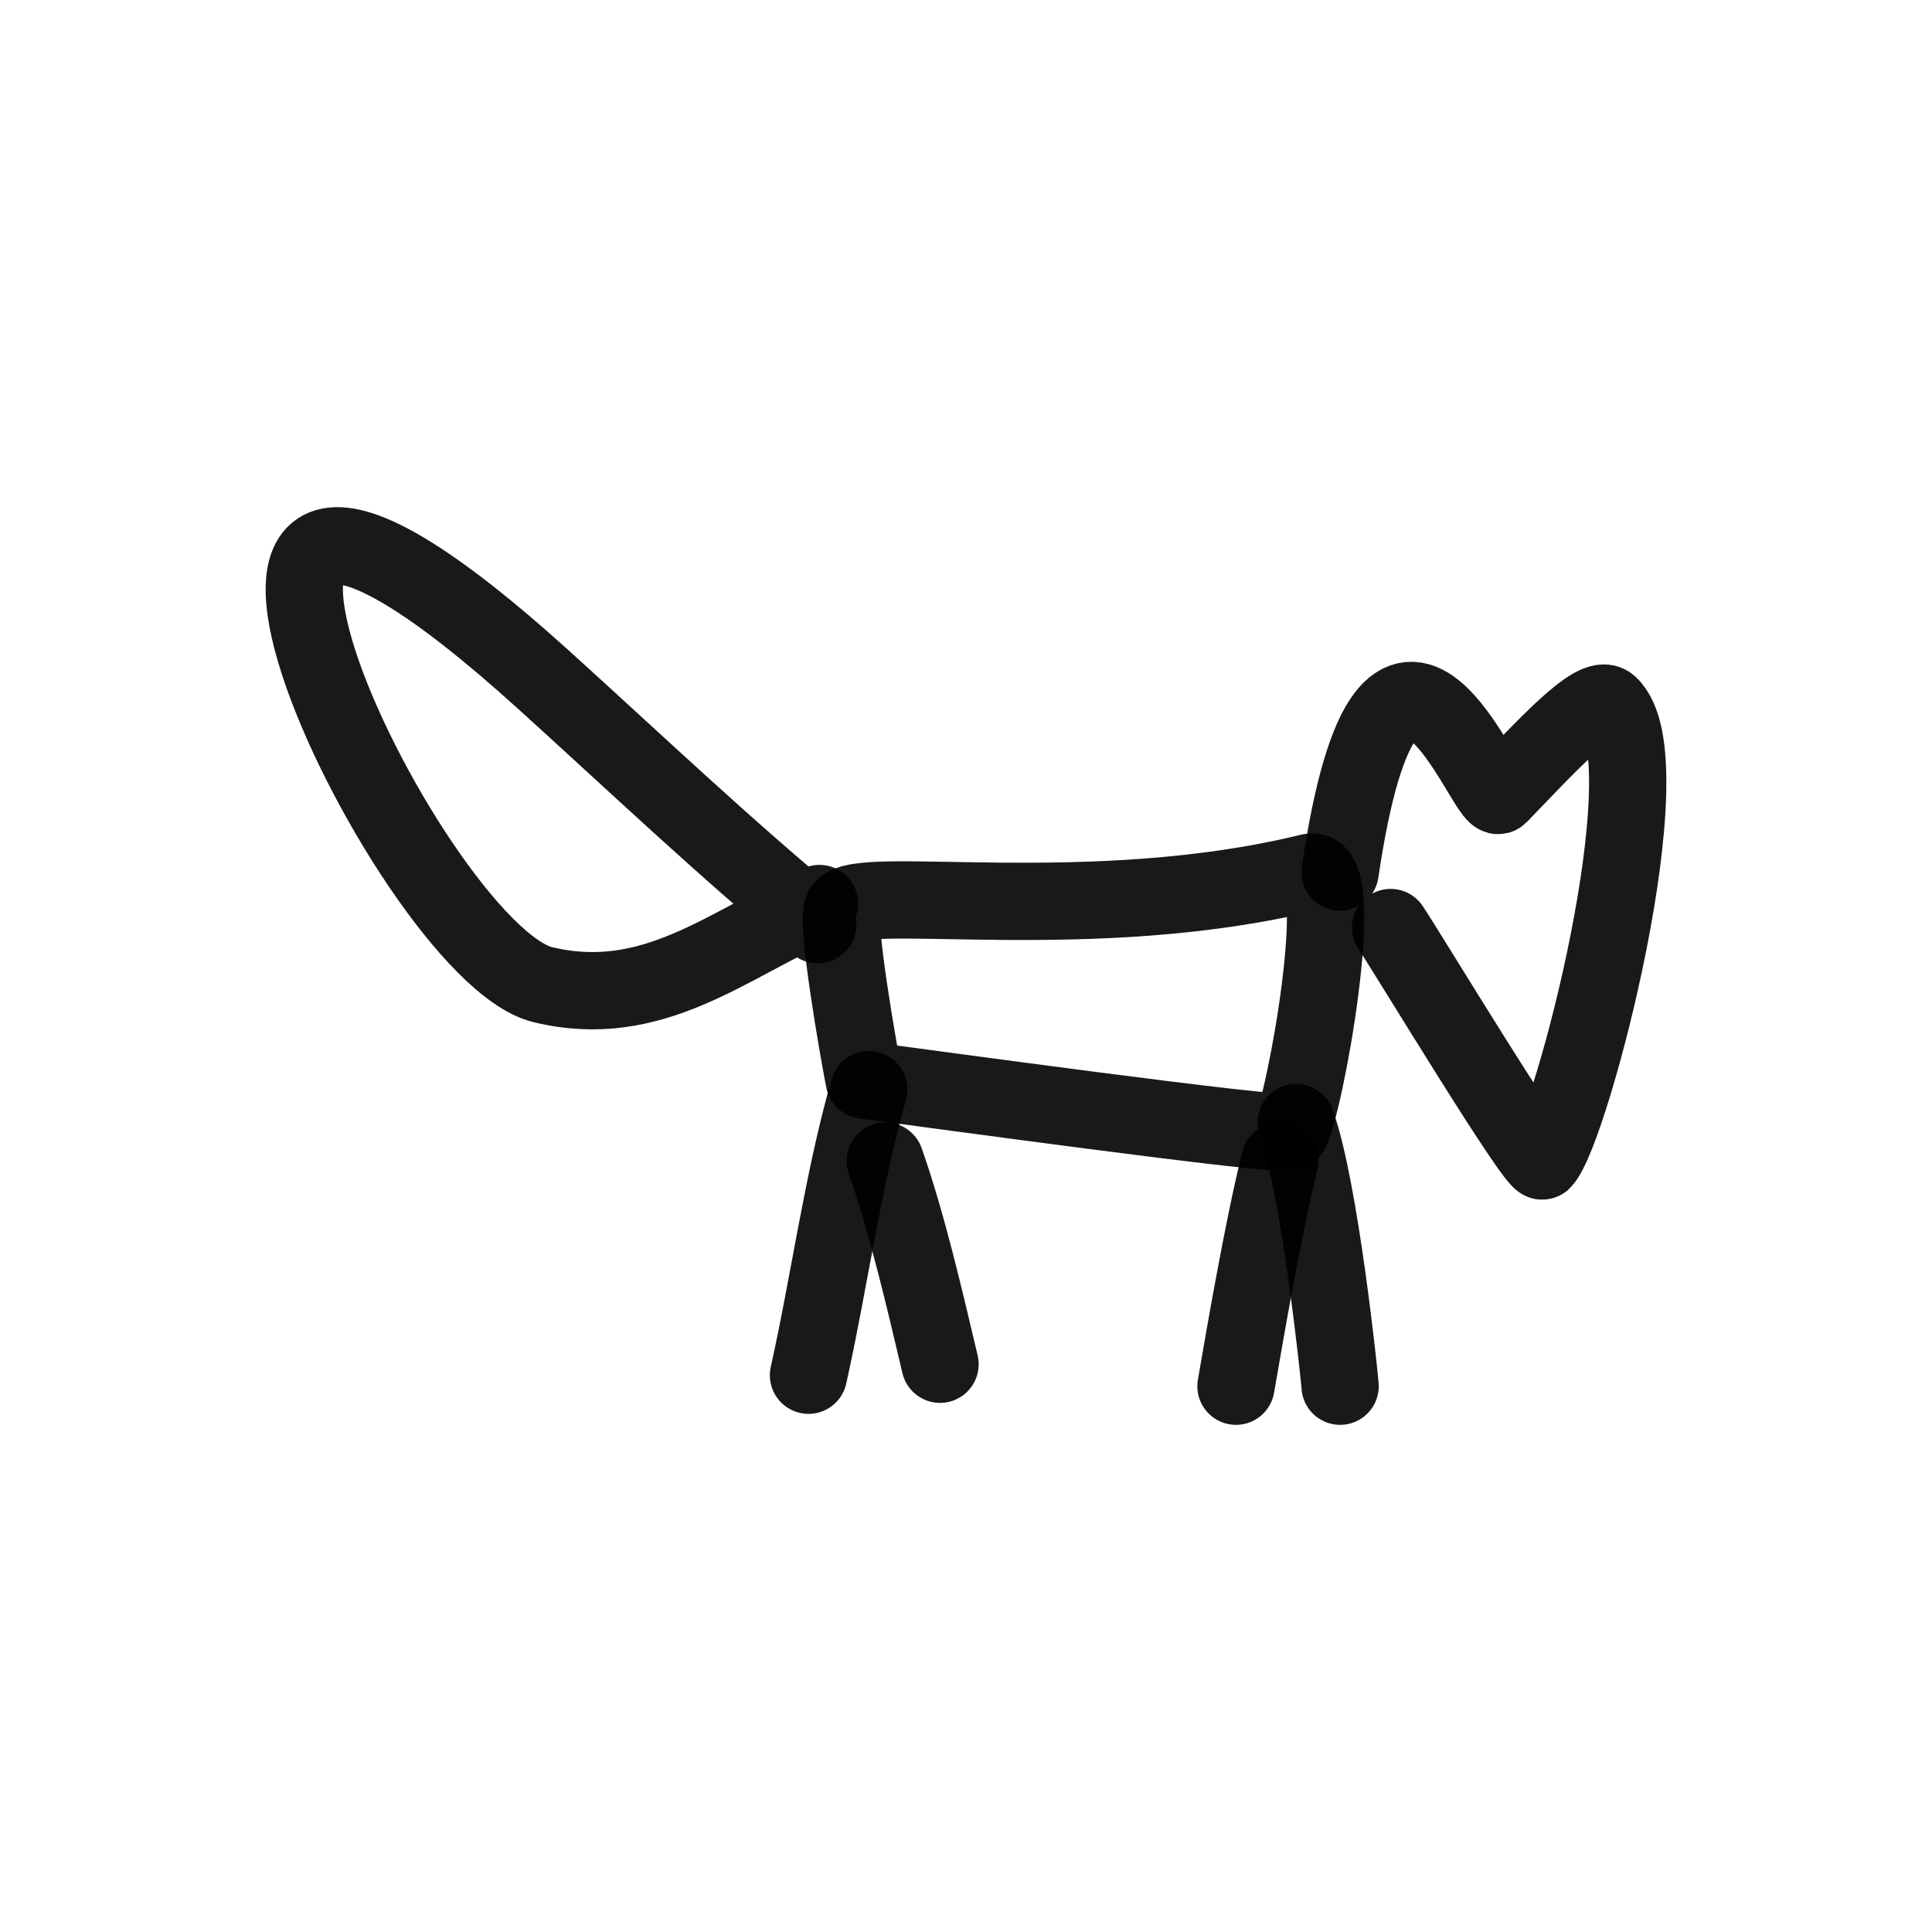
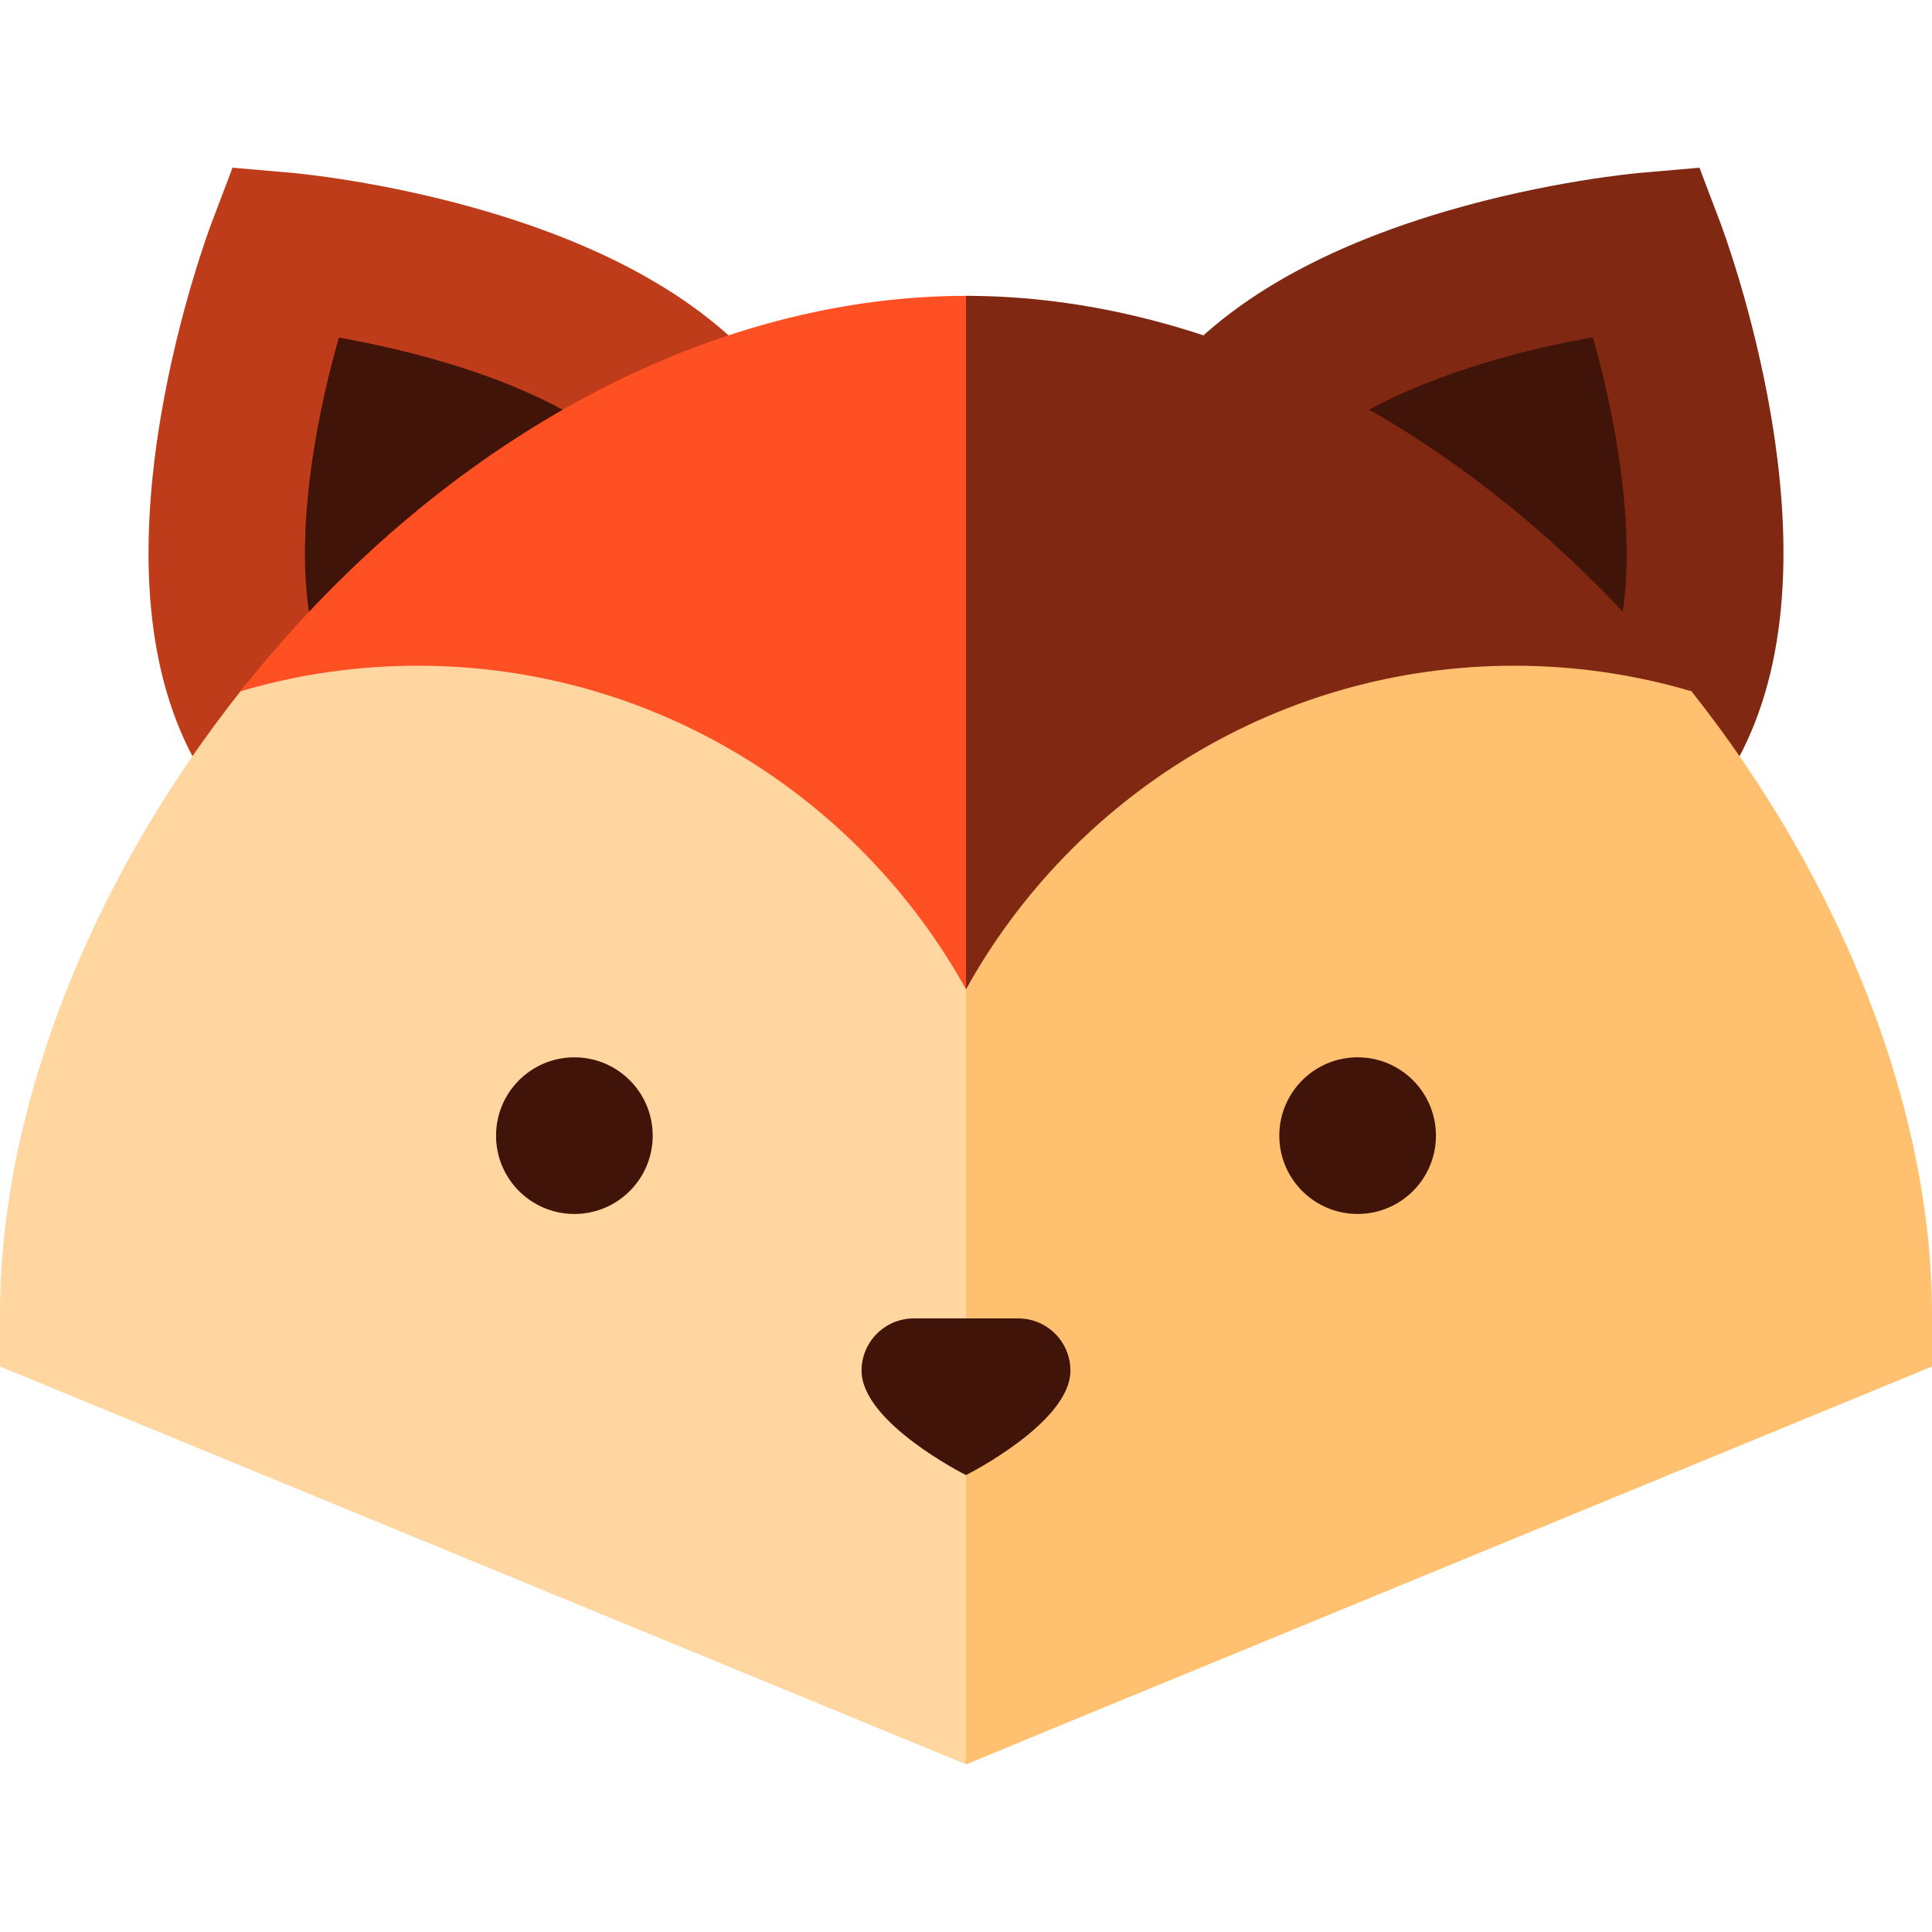
- <svg xmlns="http://www.w3.org/2000/svg" width="800px" height="800px" viewBox="0 0 400 400" fill="none">
-   <path fill-rule="evenodd" clip-rule="evenodd" d="M174.52 188.088C178.276 183.012 226.006 191.693 271.233 180.591C279.238 178.626 270.156 229.162 267.083 234.36C266.331 235.627 188.372 224.835 178.926 223.638C177.81 217.977 172.914 190.258 174.52 188.088Z" stroke="#000000" stroke-opacity="0.9" stroke-width="16" stroke-linecap="round" stroke-linejoin="round" />
-   <path d="M277.455 180.536C287.915 109.647 307.855 167.231 310.384 164.619C319.65 155.048 330.24 143.292 333.138 145.94C345.338 157.083 325.265 234.162 319.36 240.352C318.181 241.587 291.256 197.003 287.915 192.039" stroke="#000000" stroke-opacity="0.9" stroke-width="16" stroke-linecap="round" stroke-linejoin="round" />
-   <path d="M268.377 232.412C273.28 245.947 277.409 285.765 277.454 287" stroke="#000000" stroke-opacity="0.9" stroke-width="16" stroke-linecap="round" stroke-linejoin="round" />
-   <path d="M264.974 240.373C261.524 254.214 257.772 276.179 255.896 287" stroke="#000000" stroke-opacity="0.9" stroke-width="16" stroke-linecap="round" stroke-linejoin="round" />
-   <path d="M183.275 240.373C187.8 253.231 191.471 269.087 194.622 282.451" stroke="#000000" stroke-opacity="0.9" stroke-width="16" stroke-linecap="round" stroke-linejoin="round" />
-   <path d="M179.872 225.588C174.462 244.542 171.647 265.69 167.391 284.726" stroke="#000000" stroke-opacity="0.9" stroke-width="16" stroke-linecap="round" stroke-linejoin="round" />
-   <path d="M169.293 191.449C149.965 175.446 131.488 157.914 112.813 140.987C16.788 53.947 84.134 197.105 112.446 203.882C135.171 209.323 150.553 195.529 169.66 187.063" stroke="#000000" stroke-opacity="0.9" stroke-width="16" stroke-linecap="round" stroke-linejoin="round" />
+ <svg xmlns="http://www.w3.org/2000/svg" height="800px" width="800px" version="1.1" id="Layer_1" viewBox="0 0 512 512" xml:space="preserve">
+   <path style="fill:#802812;" d="M380.168,248.669c-17.108,0-33.858-4.799-48.439-13.877c-20.807-12.955-35.322-33.238-40.874-57.112  c-5.552-23.874-1.474-48.481,11.483-69.287c14.443-23.194,41.554-40.799,80.583-52.329c27.316-8.069,50.831-10.176,51.819-10.261  l15.638-1.356l5.564,14.675c0.353,0.93,8.69,23.1,13.43,51.214c6.778,40.218,2.996,72.204-11.24,95.066  C441.262,232.493,412.116,248.669,380.168,248.669z" />
+   <path style="fill:#401409;" d="M422.144,89.388c-27.187,4.793-69.614,16.932-84.566,40.948c-7.096,11.394-9.328,24.869-6.288,37.942  c3.039,13.073,10.987,24.18,22.383,31.275c7.989,4.975,17.151,7.604,26.495,7.604c17.512,0,33.482-8.859,42.723-23.697  C437.499,160.001,429.585,115.778,422.144,89.388z" />
+   <path style="fill:#BF3C1A;" d="M131.834,248.669c0,0-0.004,0-0.007,0c-31.947-0.001-61.091-16.176-77.961-43.27  c-14.236-22.861-18.018-54.848-11.24-95.066c4.739-28.113,13.077-50.284,13.43-51.214l5.564-14.675l15.638,1.356  c0.988,0.086,24.503,2.192,51.819,10.261c39.03,11.53,66.142,29.137,80.583,52.329c12.955,20.807,17.033,45.413,11.483,69.287  c-5.552,23.874-20.068,44.157-40.874,57.112C165.689,243.87,148.941,248.669,131.834,248.669z" />
+   <path style="fill:#401409;" d="M89.802,89.46c-7.611,26.731-15.384,70.41-0.695,93.999c9.24,14.837,25.211,23.696,42.724,23.697  h0.003c9.342,0,18.503-2.628,26.493-7.604c11.394-7.095,19.344-18.201,22.383-31.275c3.04-13.073,0.808-26.548-6.288-37.942  c-8.705-13.982-28.219-25.828-56.431-34.26C107.53,92.948,97.601,90.839,89.802,89.46z" />
+   <path style="fill:#FFD6A0;" d="M270.3,169.502H83.95c-3.623,4.095-15.886,8.27-19.28,12.514C23.939,232.965,0,293.98,0,348.242  v13.901l256,105.411l14.3-5.888V169.502z" />
+   <path style="fill:#FFC170;" d="M432.778,169.502H256c0,120.808,0,298.053,0,298.053l256-105.411v-13.901  c0-54.03-23.735-114.753-64.145-165.568C444.297,178.202,436.588,173.808,432.778,169.502z" />
+   <g>
+     <circle style="fill:#401409;" cx="359.784" cy="300.958" r="20.757" />
+     <circle style="fill:#401409;" cx="152.216" cy="300.958" r="20.757" />
+     <path style="fill:#401409;" d="M269.838,349.394H256h-13.838c-7.643,0-13.838,6.195-13.838,13.838   c0,13.838,27.676,27.676,27.676,27.676s27.676-13.838,27.676-27.676C283.676,355.587,277.48,349.394,269.838,349.394z" />
+   </g>
+   <path style="fill:#FF5023;" d="M110.703,176.421c62.449,0,116.949,34.658,145.297,85.743c28.348-51.085,63.225-183.76,0-183.76  s-128.762,32.789-179.807,89.96c-4.319,4.836-8.473,9.789-12.471,14.836C78.625,178.795,94.391,176.421,110.703,176.421z" />
+   <path style="fill:#802812;" d="M435.809,168.363C384.762,111.193,319.225,78.405,256,78.405v183.76  c28.348-51.085,82.849-85.743,145.297-85.743c16.312,0,32.077,2.376,46.981,6.778C444.282,178.153,440.126,173.201,435.809,168.363z  " />
</svg>
